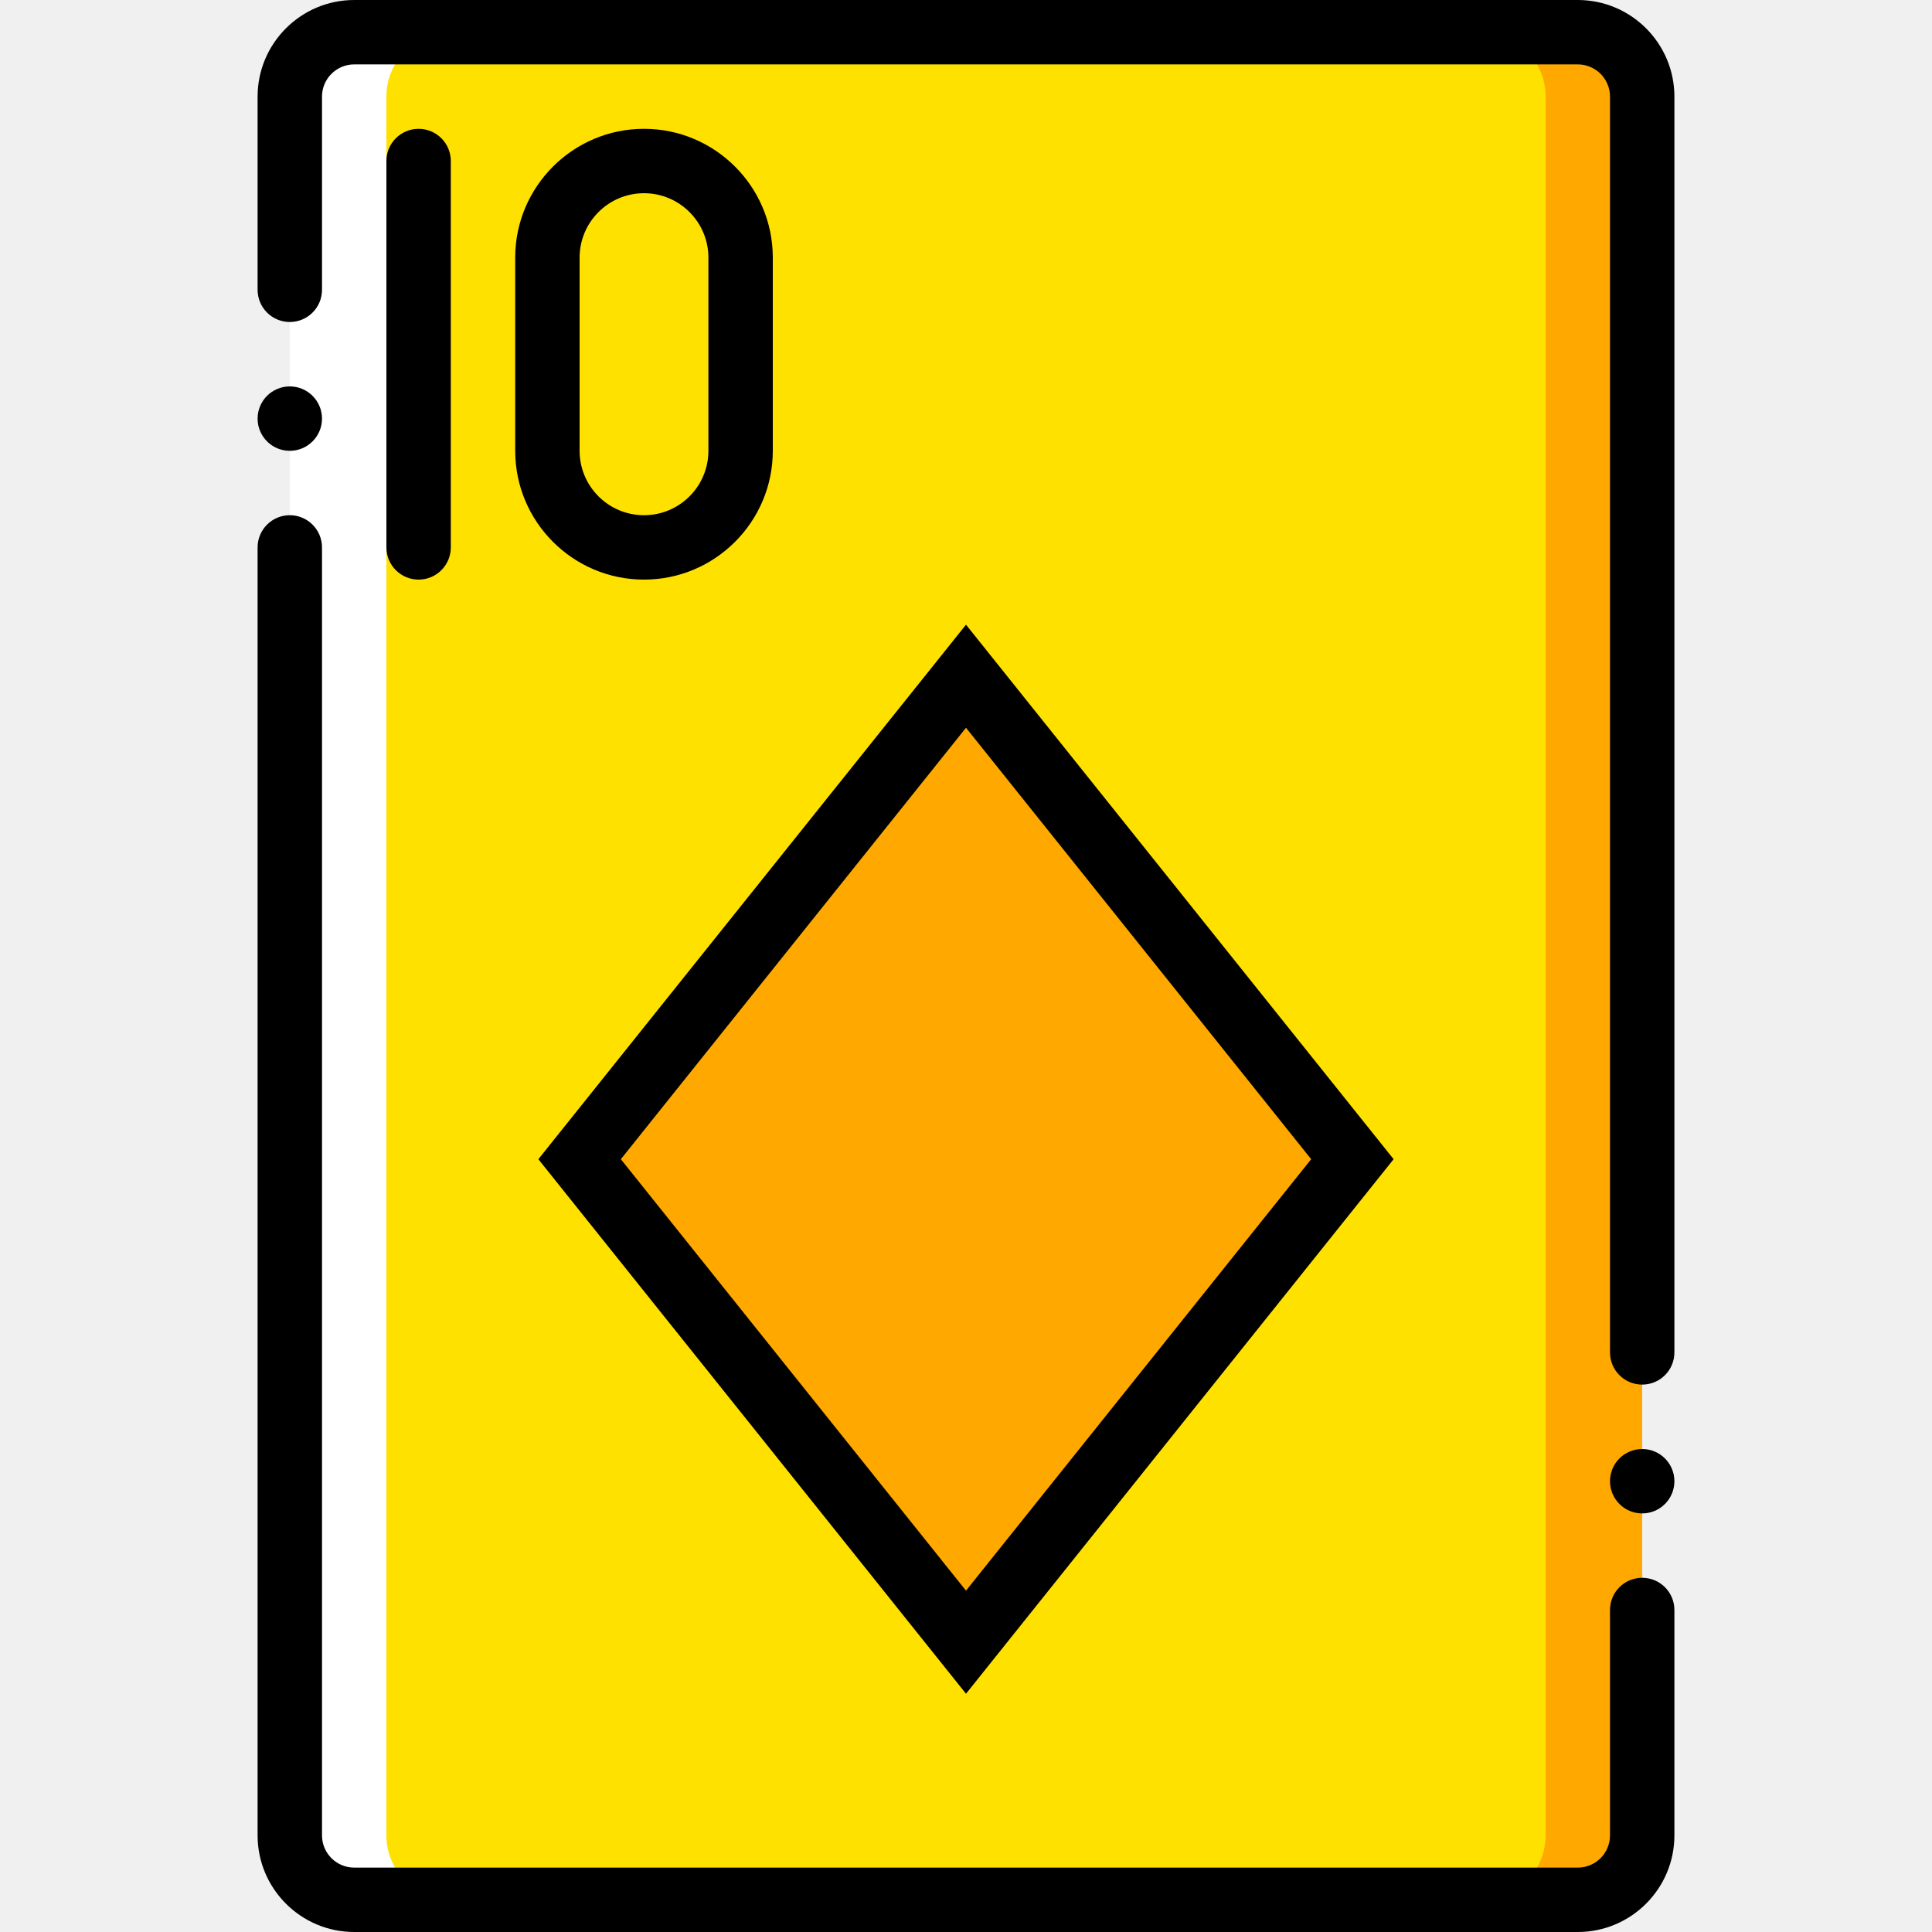
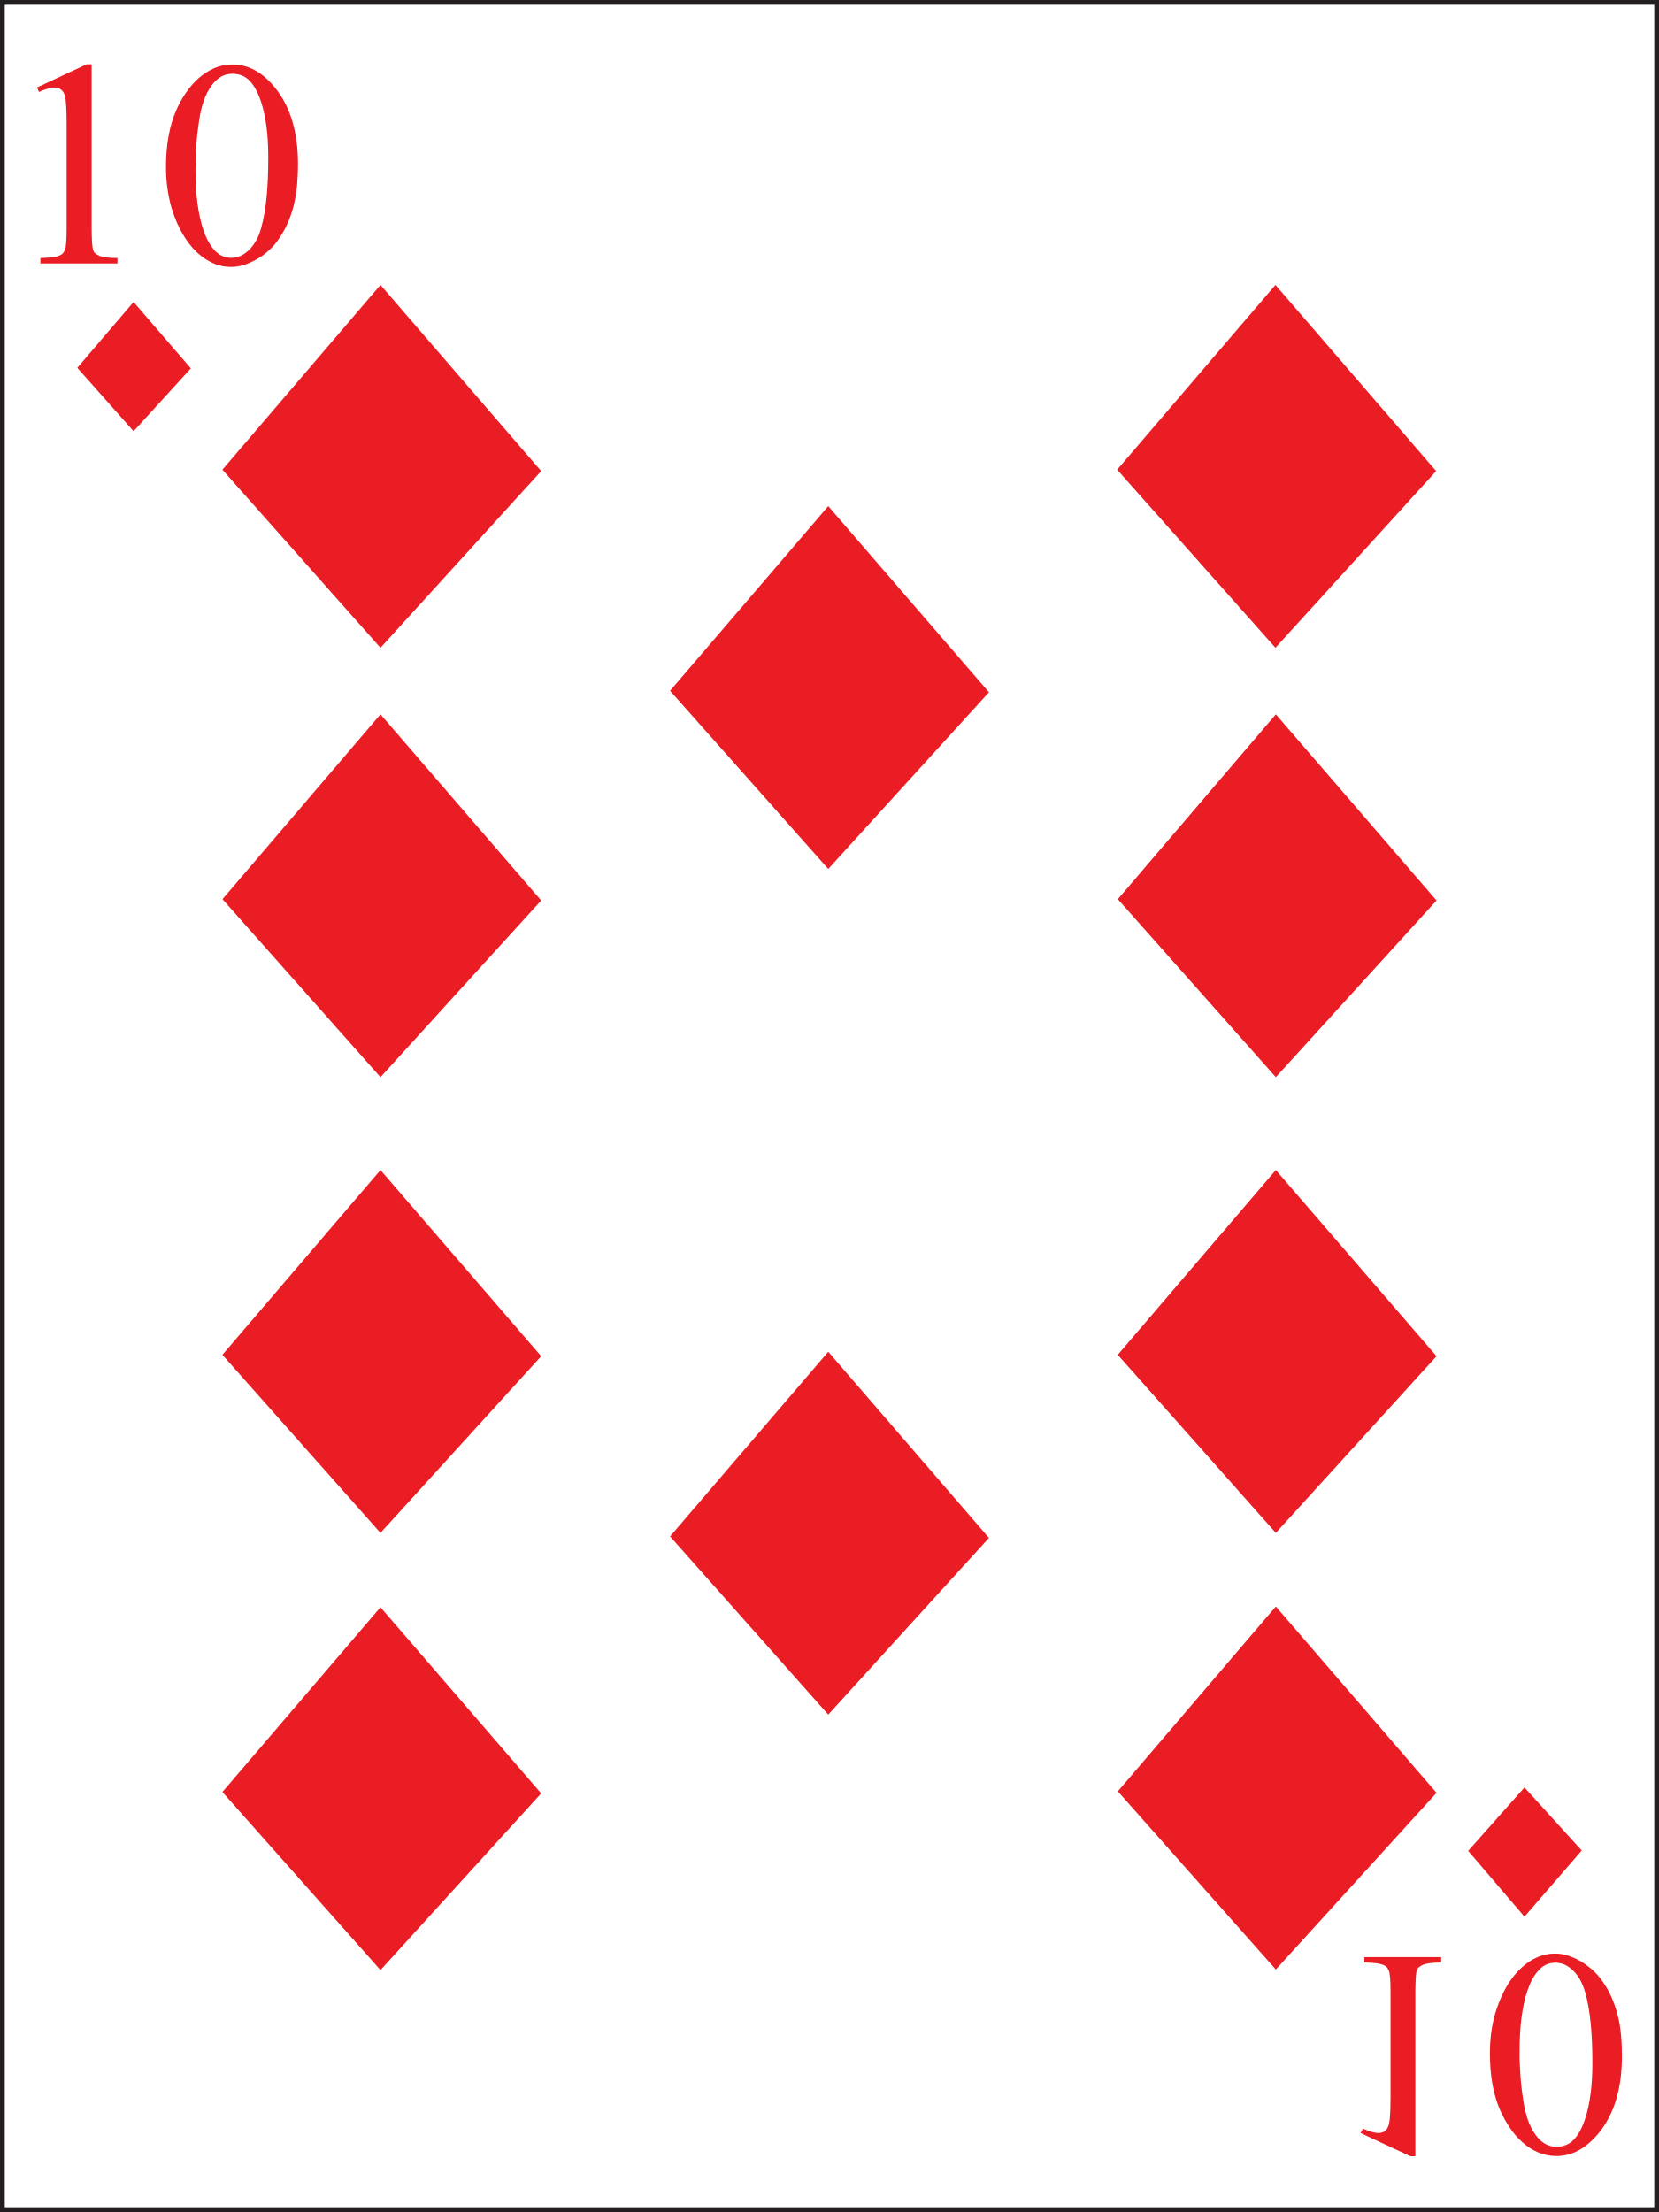
- <svg xmlns="http://www.w3.org/2000/svg" height="800px" width="800px" version="1.1" id="Layer_1" viewBox="0 0 503.754 503.754" xml:space="preserve">
-   <g transform="translate(0 1)">
-     <path style="fill:#FFA800;" d="M411.399,7.399H260.273c-9.277,0-16.792,7.514-16.792,16.792v453.378   c0,9.277,7.514,16.792,16.792,16.792h151.126c9.277,0,16.792-7.514,16.792-16.792V24.191   C428.191,14.914,420.676,7.399,411.399,7.399" />
-     <path style="fill:#FFFFFF;" d="M243.481,7.399H92.355c-9.277,0-16.792,7.514-16.792,16.792v453.378   c0,9.277,7.514,16.792,16.792,16.792h151.126c9.277,0,16.792-7.514,16.792-16.792V24.191   C260.273,14.914,252.758,7.399,243.481,7.399" />
-     <path style="fill:#FFE100;" d="M386.211,7.399H117.543c-9.277,0-16.792,7.514-16.792,16.792v453.378   c0,9.277,7.514,16.792,16.792,16.792h268.669c9.277,0,16.792-7.514,16.792-16.792V24.191   C403.003,14.914,395.489,7.399,386.211,7.399" />
-     <polygon style="fill:#FFA800;" points="251.877,175.317 151.126,301.256 251.877,427.194 352.628,301.256  " />
-     <path d="M428.191,360.024c-4.641,0-8.396-3.755-8.396-8.396V24.188c0-4.628-3.763-8.396-8.396-8.396H92.355   c-4.628,0-8.396,3.767-8.396,8.396v50.375c0,4.637-3.759,8.396-8.396,8.396c-4.637,0-8.396-3.759-8.396-8.396V24.188   C67.167,10.298,78.466-1,92.355-1h319.044c13.889,0,25.188,11.298,25.188,25.188v327.44   C436.587,356.268,432.831,360.024,428.191,360.024z" />
-     <path d="M411.399,502.754H92.355c-13.889,0-25.188-11.298-25.188-25.188V141.734c0-4.637,3.759-8.396,8.396-8.396   c4.637,0,8.396,3.759,8.396,8.396v335.832c0,4.632,3.767,8.396,8.396,8.396h319.044c4.633,0,8.396-3.763,8.396-8.396v-58.771   c0-4.641,3.755-8.396,8.396-8.396s8.396,3.755,8.396,8.396v58.771C436.587,491.455,425.288,502.754,411.399,502.754z" />
-     <path d="M83.959,108.15c0,4.635-3.761,8.396-8.396,8.396c-4.635,0-8.396-3.761-8.396-8.396s3.761-8.396,8.396-8.396   C80.198,99.754,83.959,103.515,83.959,108.15" />
-     <path d="M436.587,385.215c0,4.635-3.761,8.396-8.396,8.396s-8.396-3.761-8.396-8.396s3.761-8.396,8.396-8.396   S436.587,380.58,436.587,385.215" />
-     <path d="M251.877,440.629L140.373,301.252L251.877,161.88l111.5,139.373L251.877,440.629z M161.879,301.252l89.998,112.5   l90.002-112.5l-90.002-112.496L161.879,301.252z" />
-     <path d="M109.147,150.13c-4.637,0-8.396-3.759-8.396-8.396V40.984c0-4.637,3.759-8.396,8.396-8.396   c4.637,0,8.396,3.759,8.396,8.396v100.751C117.543,146.371,113.783,150.13,109.147,150.13z" />
-     <path d="M167.918,150.13c-18.518,0-33.584-15.066-33.584-33.584V66.171c0-18.518,15.066-33.584,33.584-33.584   s33.584,15.066,33.584,33.584v50.375C201.501,135.064,186.436,150.13,167.918,150.13z M167.918,49.379   c-9.261,0-16.792,7.531-16.792,16.792v50.375c0,9.261,7.531,16.792,16.792,16.792s16.792-7.531,16.792-16.792V66.171   C184.71,56.91,177.179,49.379,167.918,49.379z" />
+ <svg xmlns="http://www.w3.org/2000/svg" height="800" width="600" version="1.1" id="Layer_1" viewBox="0 0 377.815 503.754" xml:space="preserve">
+   <defs id="defs158529" />
+   <rect x="0.54" y="0.54" class="st0" width="376.735" height="502.674" id="rect14161" style="fill:#ffffff;stroke:#231f20;stroke-width:1.08;stroke-miterlimit:10" />
+   <polygon class="st20" points="933.8,68.04 925.52,58 917.38,67.96 917.38,67.97 925.52,77.57 " id="polygon15457" style="fill:#ea1c24" transform="matrix(4.420221,0,0,4.222377,-4004.357,-180.0088)" />
+   <polygon class="st20" points="979.91,68.04 971.63,58 963.48,67.96 963.48,67.97 971.63,77.57 " id="polygon15459" style="fill:#ea1c24" transform="matrix(4.420221,0,0,4.222377,-4004.357,-180.0088)" />
+   <polygon class="st20" points="933.8,139.36 925.52,129.32 917.38,139.28 917.38,139.29 925.52,148.89 " id="polygon15461" style="fill:#ea1c24" transform="matrix(4.420221,0,0,4.222377,-4004.357,-180.0088)" />
+   <polygon class="st20" points="925.52,81.16 917.38,91.13 925.52,100.73 933.8,91.2 " id="polygon15463" style="fill:#ea1c24" transform="matrix(4.420221,0,0,4.222377,-4004.357,-180.0088)" />
+   <polygon class="st20" points="948.59,69.93 940.44,79.89 948.59,89.5 956.87,79.97 " id="polygon15465" style="fill:#ea1c24" transform="matrix(4.420221,0,0,4.222377,-4004.357,-180.0088)" />
+   <polygon class="st20" points="948.59,115.54 940.44,125.5 948.59,135.11 956.87,125.58 " id="polygon15467" style="fill:#ea1c24" transform="matrix(4.420221,0,0,4.222377,-4004.357,-180.0088)" />
+   <polygon class="st20" points="933.8,115.78 925.52,105.74 917.38,115.7 917.38,115.71 925.52,125.31 " id="polygon15469" style="fill:#ea1c24" transform="matrix(4.420221,0,0,4.222377,-4004.357,-180.0088)" />
+   <polygon class="st20" points="971.65,81.16 963.51,91.13 971.65,100.73 979.93,91.2 " id="polygon15471" style="fill:#ea1c24" transform="matrix(4.420221,0,0,4.222377,-4004.357,-180.0088)" />
+   <polygon class="st20" points="979.93,115.78 971.65,105.74 963.51,115.7 963.51,115.71 971.65,125.31 " id="polygon15473" style="fill:#ea1c24" transform="matrix(4.420221,0,0,4.222377,-4004.357,-180.0088)" />
+   <polygon class="st20" points="971.65,129.28 963.51,139.25 971.65,148.86 979.93,139.33 " id="polygon15475" style="fill:#ea1c24" transform="matrix(4.420221,0,0,4.222377,-4004.357,-180.0088)" />
+   <polygon class="st20" points="912.8,58.92 909.9,62.47 912.8,65.89 915.75,62.5 " id="polygon16013" style="fill:#ea1c24" transform="matrix(4.420221,0,0,4.222377,-4004.357,-180.0088)" />
+   <polygon class="st20" points="984.46,146.01 981.56,142.46 984.46,139.04 987.41,142.44 " id="polygon16015" style="fill:#ea1c24" transform="matrix(4.420221,0,0,4.222377,-4004.357,-180.0088)" />
+   <g id="g16051" transform="matrix(4.420221,0,0,4.222377,-4004.357,-180.0088)">
+     <path class="st20" d="m 907.82,47.35 2.56,-1.25 h 0.26 v 8.88 c 0,0.31 0.01,0.54 0.02,0.72 0.01,0.17 0.03,0.31 0.05,0.4 0.03,0.09 0.06,0.16 0.12,0.2 0.05,0.04 0.12,0.08 0.19,0.12 0.16,0.08 0.48,0.13 0.95,0.13 v 0.29 H 908 v -0.29 c 0.25,-0.01 0.46,-0.02 0.61,-0.04 0.15,-0.02 0.27,-0.05 0.36,-0.09 0.09,-0.04 0.15,-0.08 0.19,-0.13 0.04,-0.05 0.07,-0.11 0.1,-0.17 0.06,-0.14 0.09,-0.52 0.09,-1.14 V 49.3 c 0,-0.78 -0.03,-1.27 -0.08,-1.47 -0.04,-0.17 -0.11,-0.29 -0.2,-0.36 -0.09,-0.08 -0.21,-0.12 -0.34,-0.12 -0.2,0 -0.46,0.08 -0.8,0.24 z" id="path16047" style="fill:#ea1c24" />
+     <path class="st20" d="m 914.47,51.64 c 0,-1.21 0.18,-2.24 0.54,-3.09 0.13,-0.32 0.3,-0.63 0.49,-0.92 0.19,-0.29 0.41,-0.55 0.65,-0.78 0.24,-0.22 0.51,-0.4 0.8,-0.54 0.29,-0.13 0.61,-0.2 0.95,-0.2 0.8,0 1.53,0.41 2.17,1.23 0.8,1.02 1.2,2.4 1.2,4.14 0,0.41 -0.02,0.81 -0.05,1.19 -0.04,0.38 -0.1,0.74 -0.18,1.09 -0.09,0.35 -0.2,0.68 -0.34,1 -0.14,0.32 -0.32,0.62 -0.53,0.92 -0.13,0.19 -0.29,0.36 -0.48,0.53 -0.18,0.17 -0.38,0.31 -0.59,0.43 -0.21,0.12 -0.42,0.22 -0.64,0.29 -0.22,0.07 -0.44,0.1 -0.64,0.1 -0.44,0 -0.86,-0.13 -1.26,-0.39 -0.4,-0.26 -0.75,-0.62 -1.05,-1.09 -0.32,-0.49 -0.57,-1.06 -0.76,-1.73 -0.18,-0.66 -0.28,-1.39 -0.28,-2.18 z m 1.52,0.2 c 0,0.62 0.03,1.2 0.1,1.75 0.07,0.55 0.17,1.03 0.31,1.46 0.15,0.46 0.34,0.82 0.58,1.09 0.24,0.27 0.52,0.4 0.86,0.4 0.14,0 0.28,-0.03 0.43,-0.09 0.15,-0.06 0.29,-0.16 0.43,-0.29 0.14,-0.13 0.27,-0.3 0.39,-0.51 0.12,-0.21 0.22,-0.46 0.29,-0.75 0.12,-0.45 0.21,-0.99 0.27,-1.61 0.06,-0.62 0.09,-1.34 0.09,-2.16 0,-1.2 -0.12,-2.2 -0.37,-3 -0.16,-0.51 -0.36,-0.89 -0.59,-1.14 -0.23,-0.25 -0.53,-0.38 -0.9,-0.38 -0.42,0 -0.78,0.22 -1.08,0.66 -0.3,0.44 -0.51,1.05 -0.62,1.84 -0.07,0.47 -0.12,0.92 -0.15,1.37 -0.02,0.46 -0.04,0.91 -0.04,1.36 z" id="path16049" style="fill:#ea1c24" />
+   </g>
+   <g id="g16057" transform="matrix(4.420221,0,0,4.222377,-4004.357,-180.0088)">
+     <path class="st20" d="m 976.14,157.44 c 0.34,0.16 0.6,0.24 0.8,0.24 0.13,0 0.25,-0.04 0.34,-0.12 0.09,-0.08 0.16,-0.2 0.2,-0.36 0.05,-0.21 0.08,-0.7 0.08,-1.47 v -5.68 c 0,-0.62 -0.03,-1 -0.09,-1.14 -0.03,-0.06 -0.06,-0.12 -0.1,-0.17 -0.04,-0.05 -0.11,-0.1 -0.19,-0.13 -0.09,-0.04 -0.21,-0.06 -0.36,-0.09 -0.15,-0.02 -0.36,-0.03 -0.61,-0.04 v -0.29 h 3.96 v 0.29 c -0.47,0.01 -0.79,0.05 -0.95,0.13 -0.08,0.04 -0.14,0.07 -0.19,0.12 -0.05,0.04 -0.09,0.11 -0.12,0.2 -0.03,0.09 -0.04,0.23 -0.05,0.4 -0.01,0.17 -0.02,0.41 -0.02,0.72 v 8.88 h -0.26 l -2.56,-1.25 z" id="path16053" style="fill:#ea1c24" />
+     <path class="st20" d="m 982.96,151.21 c 0.19,-0.66 0.44,-1.24 0.76,-1.73 0.31,-0.47 0.66,-0.83 1.05,-1.09 0.4,-0.26 0.82,-0.39 1.26,-0.39 0.21,0 0.42,0.03 0.64,0.1 0.22,0.07 0.44,0.17 0.64,0.29 0.21,0.12 0.4,0.27 0.59,0.43 0.18,0.17 0.34,0.34 0.48,0.53 0.21,0.29 0.39,0.6 0.53,0.92 0.14,0.32 0.25,0.65 0.34,1 0.09,0.35 0.15,0.71 0.18,1.09 0.04,0.38 0.05,0.77 0.05,1.19 0,1.74 -0.4,3.12 -1.2,4.14 -0.65,0.82 -1.37,1.23 -2.17,1.23 -0.34,0 -0.66,-0.07 -0.95,-0.2 -0.29,-0.13 -0.56,-0.31 -0.8,-0.54 -0.24,-0.22 -0.46,-0.48 -0.65,-0.78 -0.19,-0.29 -0.35,-0.6 -0.49,-0.92 -0.36,-0.85 -0.54,-1.88 -0.54,-3.09 0,-0.79 0.09,-1.52 0.28,-2.18 z m 1.29,3.34 c 0.03,0.45 0.08,0.91 0.15,1.37 0.11,0.79 0.32,1.41 0.62,1.84 0.3,0.44 0.66,0.66 1.08,0.66 0.37,0 0.67,-0.13 0.9,-0.38 0.23,-0.25 0.43,-0.63 0.59,-1.14 0.25,-0.8 0.37,-1.8 0.37,-3 0,-0.82 -0.03,-1.54 -0.09,-2.16 -0.06,-0.62 -0.15,-1.16 -0.27,-1.61 -0.08,-0.29 -0.18,-0.55 -0.29,-0.75 -0.12,-0.21 -0.25,-0.38 -0.39,-0.51 -0.14,-0.13 -0.28,-0.23 -0.43,-0.29 -0.15,-0.06 -0.29,-0.09 -0.43,-0.09 -0.34,0 -0.62,0.13 -0.86,0.4 -0.24,0.27 -0.43,0.63 -0.58,1.09 -0.14,0.42 -0.24,0.91 -0.31,1.46 -0.07,0.55 -0.1,1.13 -0.1,1.75 -0.01,0.46 0.01,0.91 0.04,1.36 z" id="path16055" style="fill:#ea1c24" />
  </g>
</svg>
